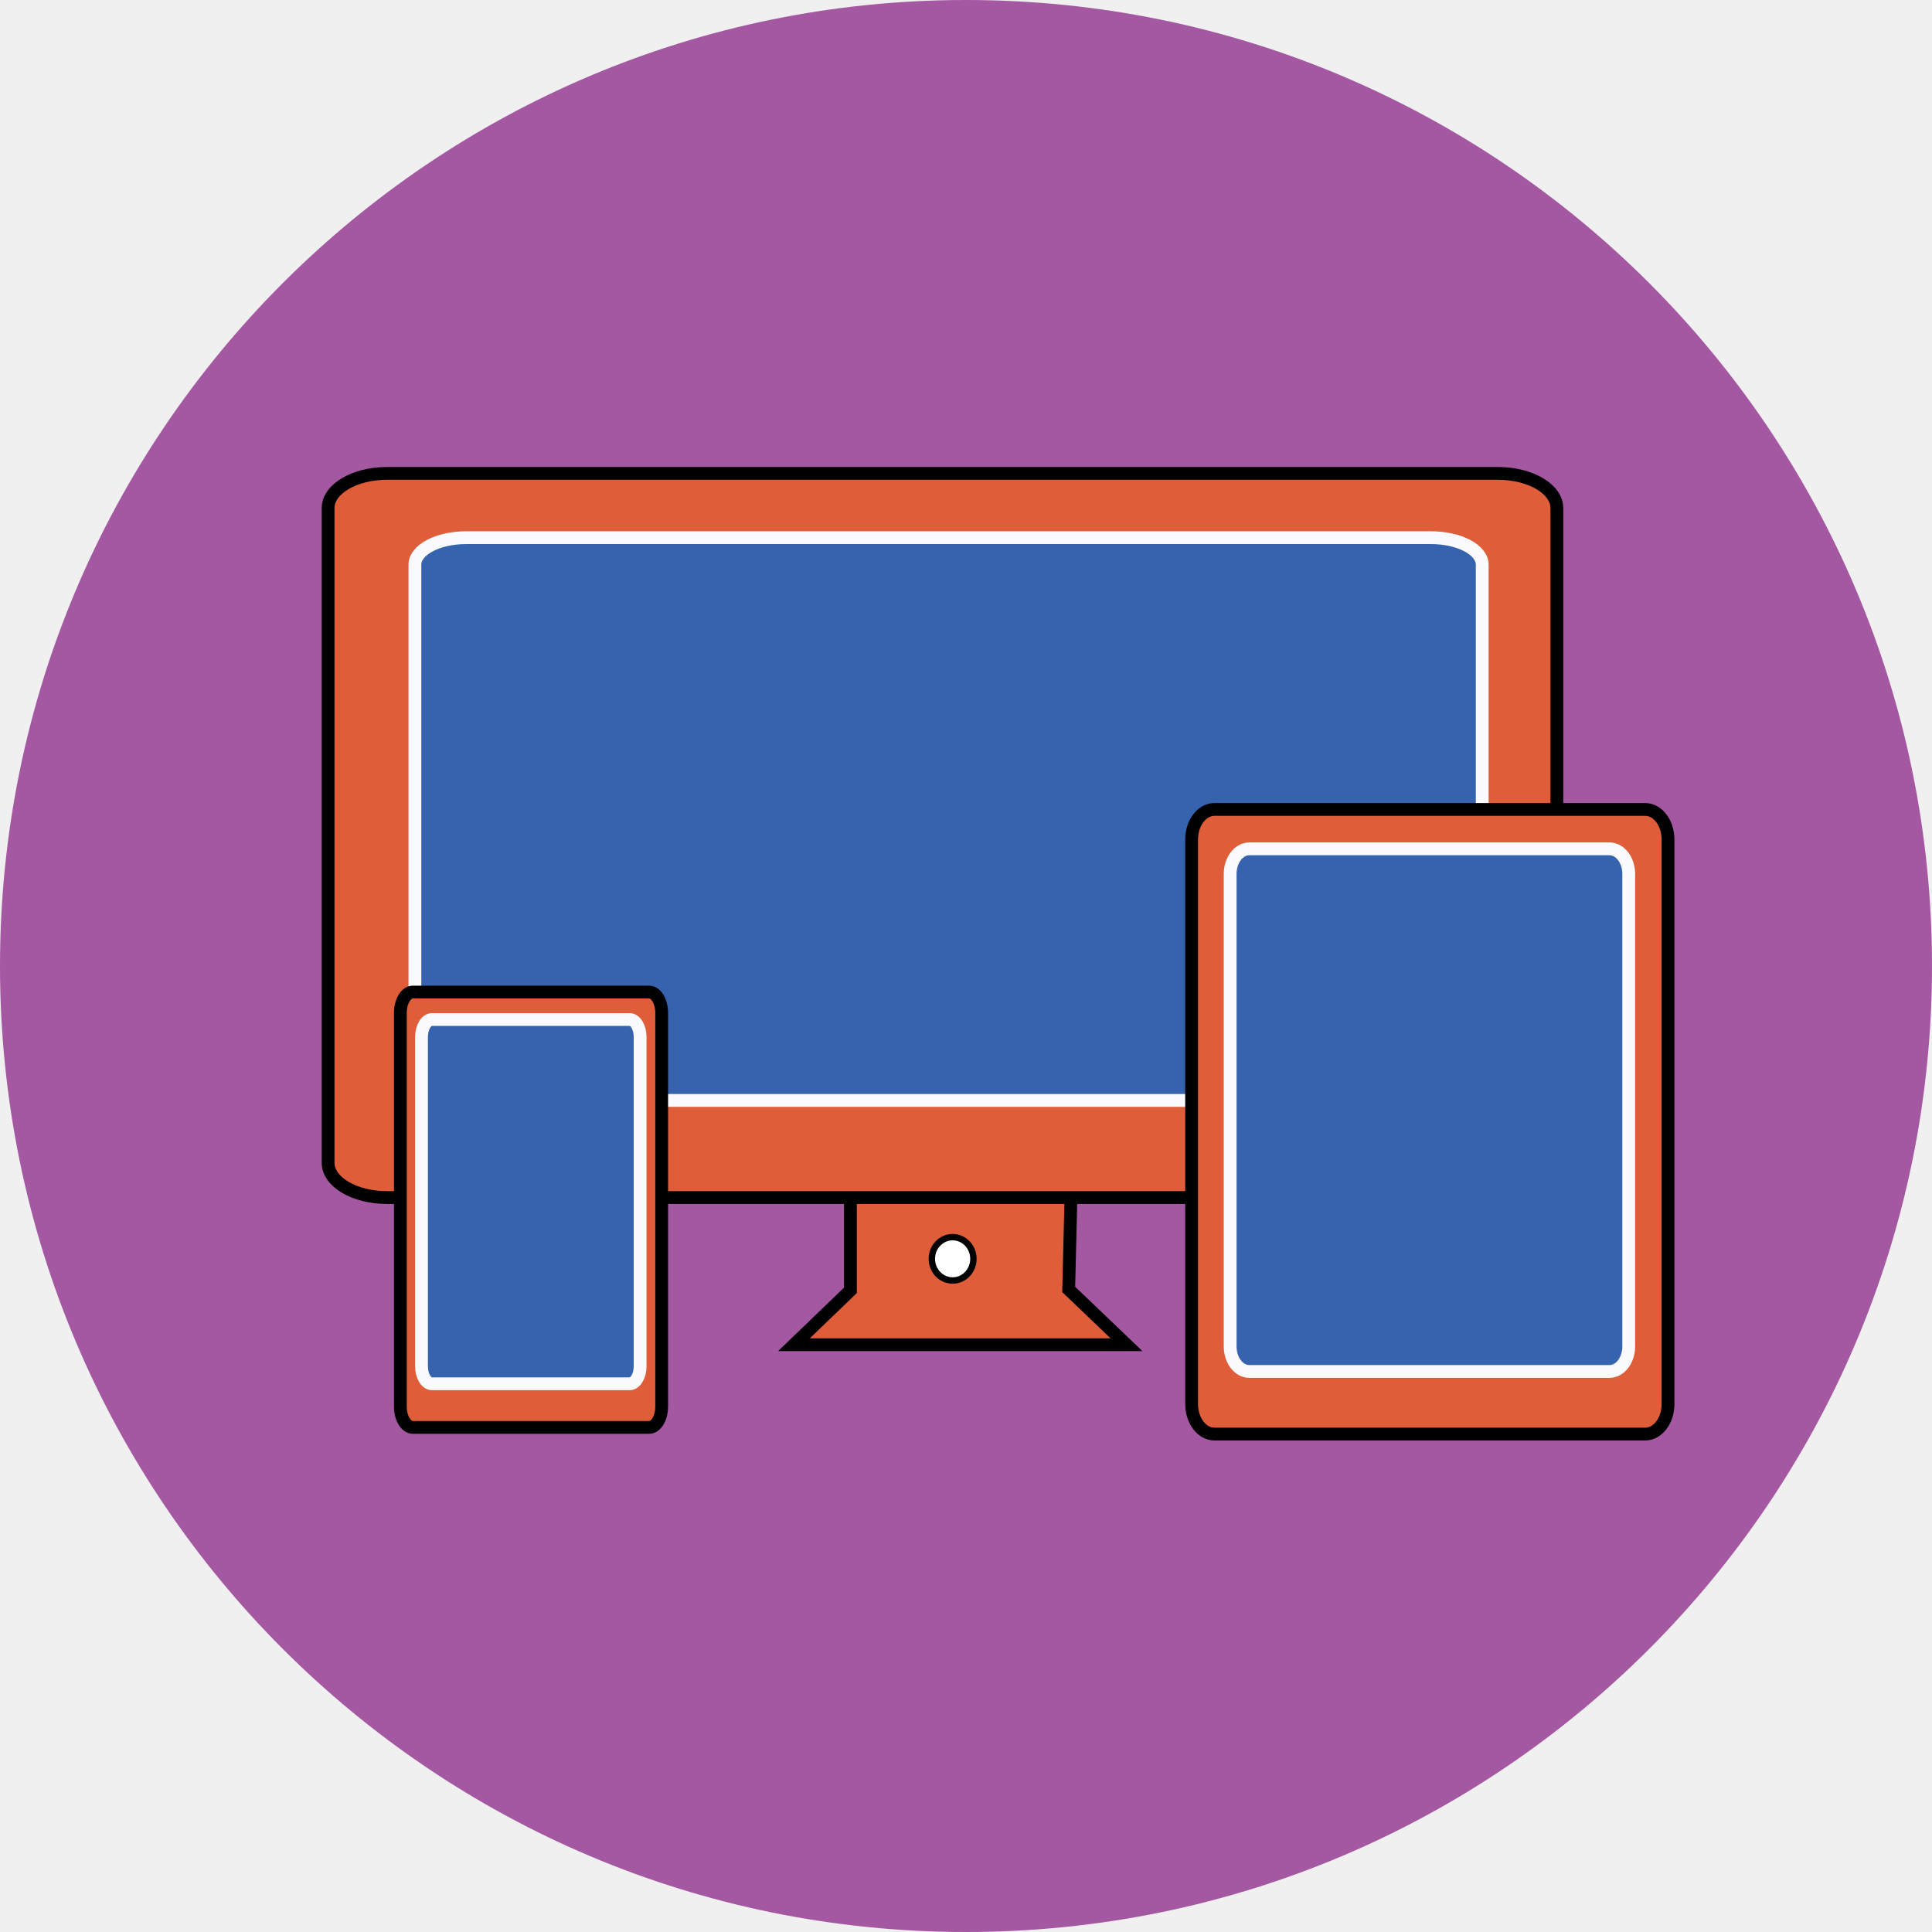
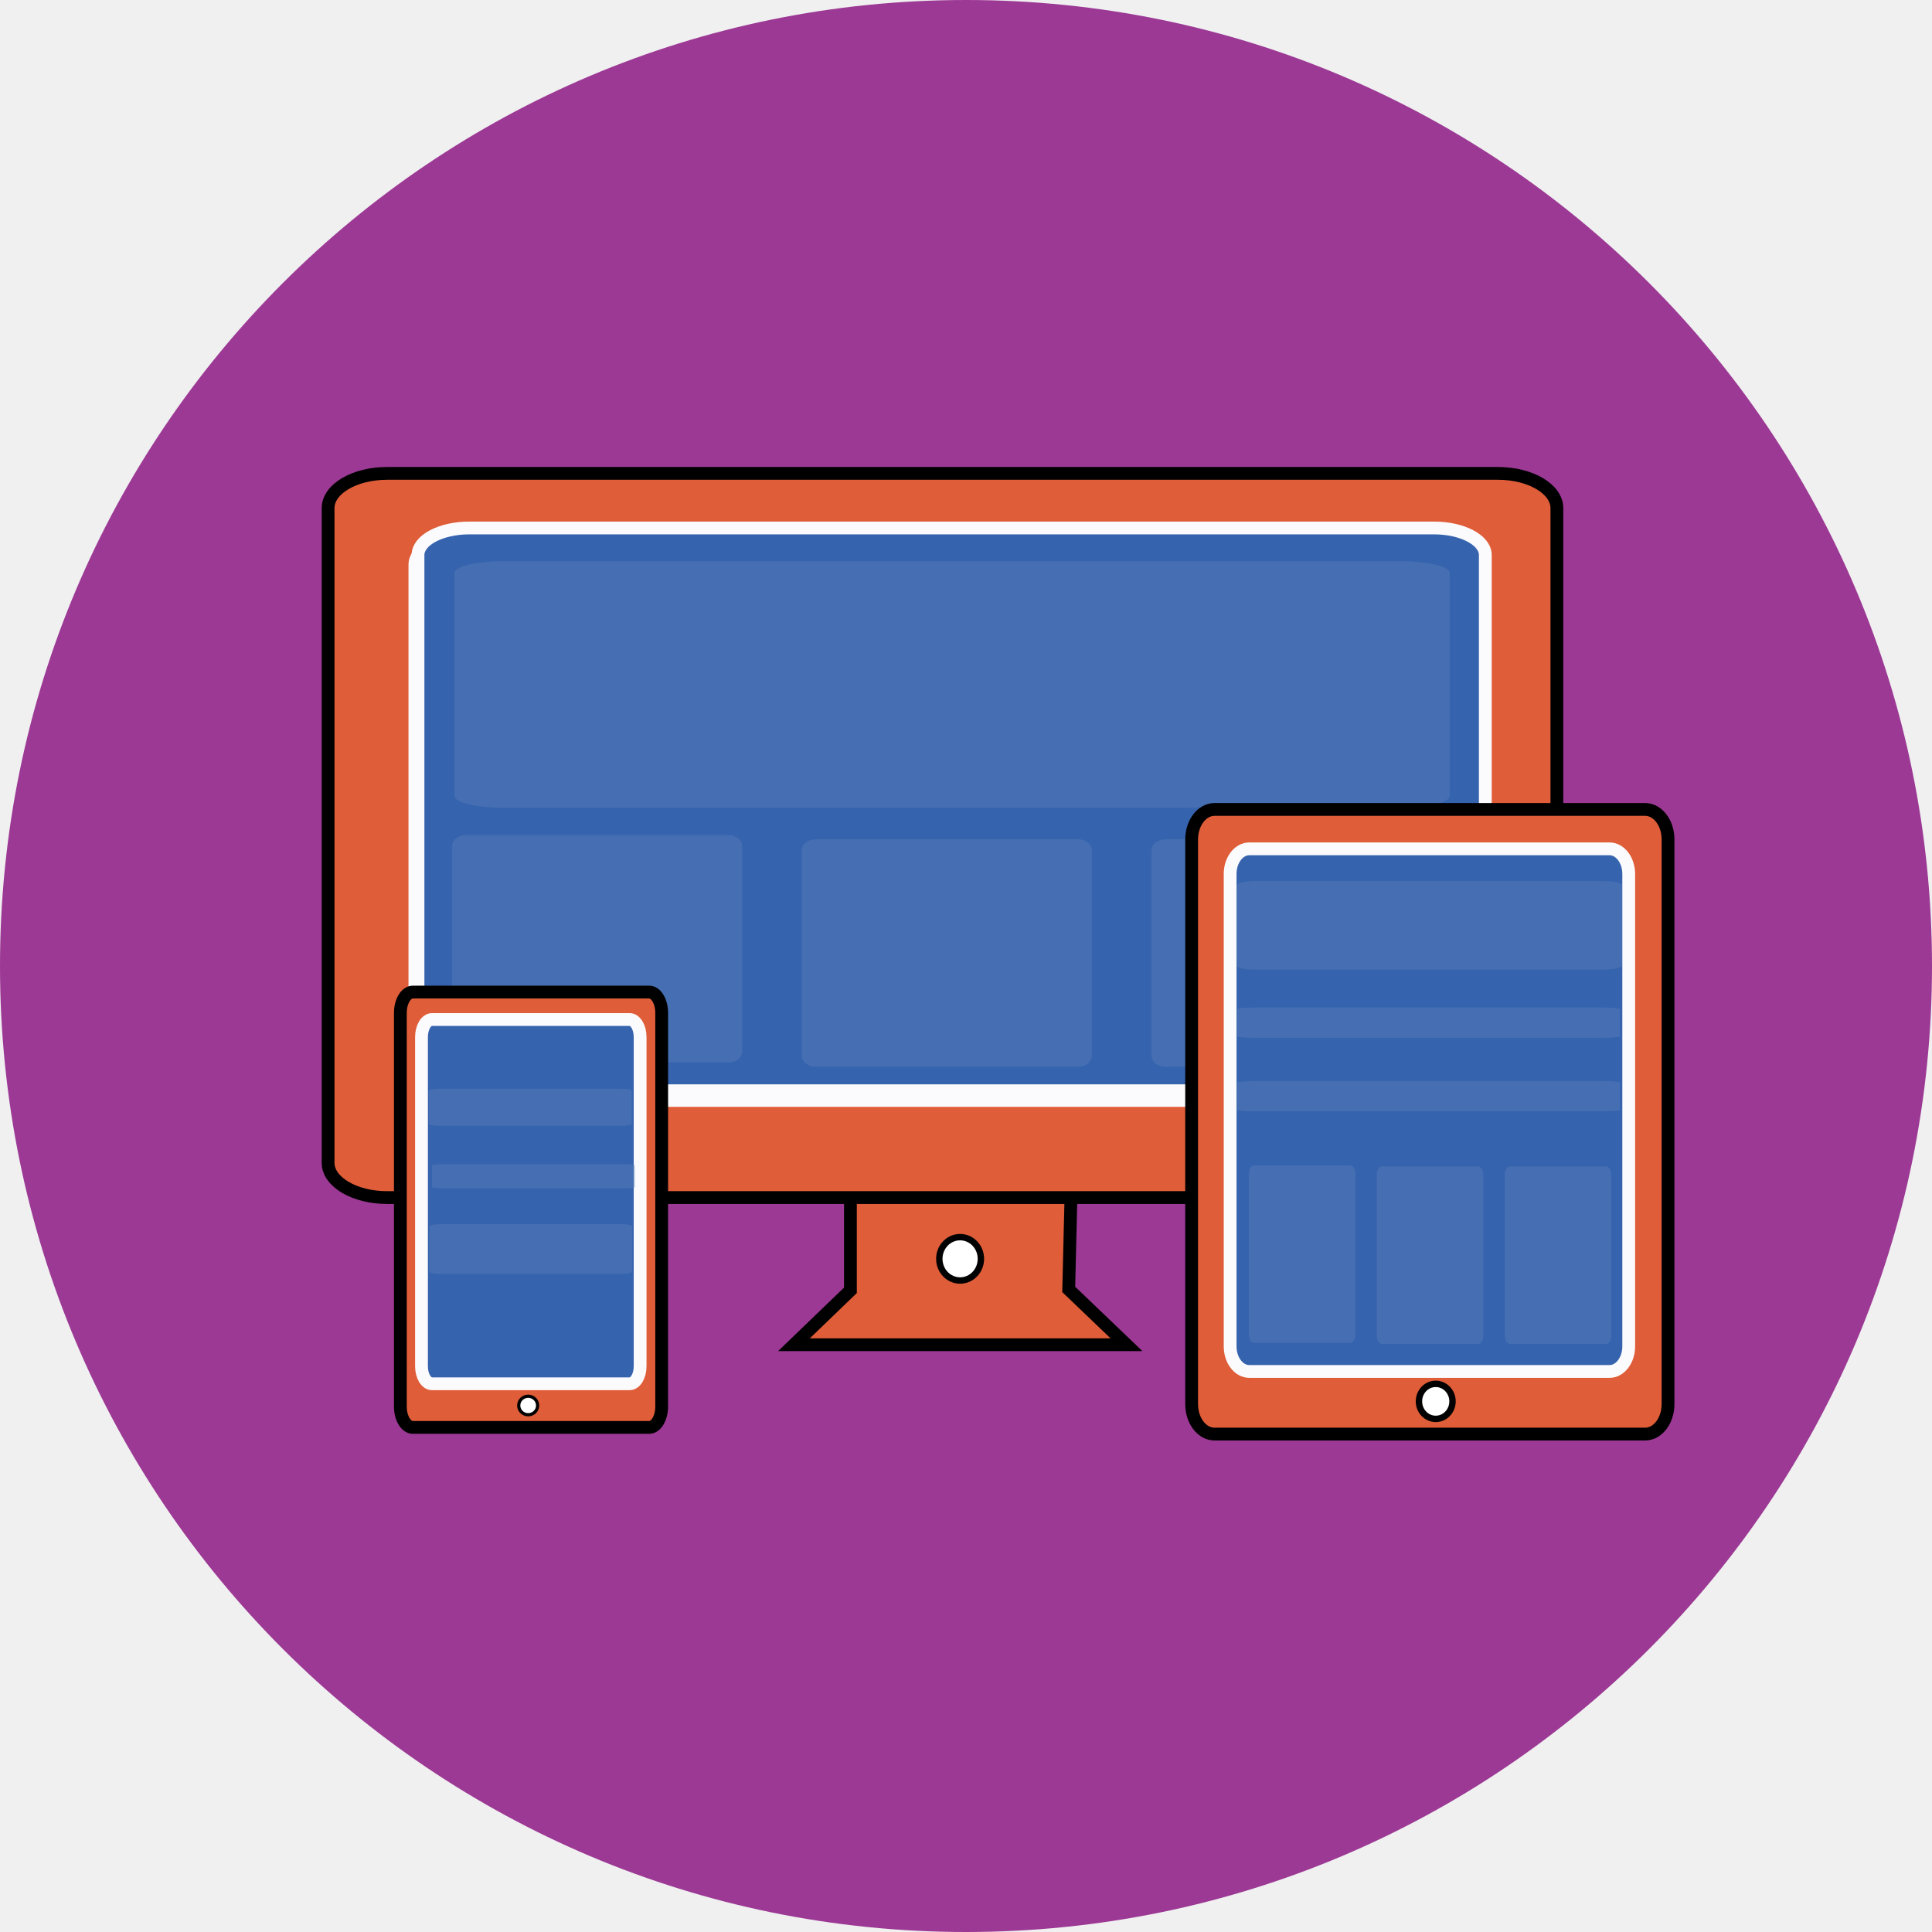
<svg xmlns="http://www.w3.org/2000/svg" version="1.1" id="Layer_1" x="0px" y="0px" width="151px" height="151px" viewBox="0 0 151 151" enable-background="new 0 0 151 151" xml:space="preserve">
-   <path fill="#A558A2" d="M75.5,0C117.197,0,151,33.803,151,75.5c0,41.698-33.803,75.5-75.5,75.5C33.802,151,0,117.198,0,75.5  C0,33.803,33.802,0,75.5,0" />
-   <polyline fill="#DF5D38" stroke="#000000" stroke-miterlimit="10" points="66.467,93.411 66.467,100.849 62.053,105.1 88.044,105.1   83.527,100.777 83.712,93.165 66.222,93.165 " />
-   <path fill="#DF5D38" stroke="#000000" stroke-miterlimit="10" d="M121.682,90.88c0,1.5-2.064,2.718-4.611,2.718H30.254  c-2.547,0-4.611-1.218-4.611-2.718V39.715c0-1.499,2.063-2.717,4.611-2.717h86.816c2.547,0,4.611,1.218,4.611,2.717V90.88z" />
-   <ellipse fill="#FDFEFF" stroke="#FFFFFF" stroke-miterlimit="10" cx="111.975" cy="109.876" rx="0.381" ry="0.476" />
-   <path fill="#3663AE" stroke="#FBFBFD" stroke-miterlimit="10" d="M115.847,83.897c0,1.166-1.795,2.111-4.003,2.111h-75.41  c-2.212,0-4.006-0.945-4.006-2.111V44.135c0-1.166,1.794-2.112,4.006-2.112h75.41c2.208,0,4.003,0.946,4.003,2.112V83.897z" />
-   <path fill="#DF5D38" stroke="#000000" stroke-miterlimit="10" d="M130.368,109.739c0,1.296-0.802,2.345-1.786,2.345H94.921  c-0.985,0-1.787-1.049-1.787-2.345v-44.13c0-1.294,0.802-2.345,1.787-2.345h33.661c0.984,0,1.786,1.051,1.786,2.345V109.739z" />
-   <path fill="#3663AE" stroke="#FBFBFD" stroke-miterlimit="10" d="M127.297,105.229c0,1.082-0.672,1.96-1.496,1.96h-28.16  c-0.827,0-1.496-0.878-1.496-1.96V68.305c0-1.081,0.669-1.961,1.496-1.961h28.16c0.824,0,1.496,0.88,1.496,1.961V105.229z" />
+   <path fill="#9C3995" d="M75.5,0C117.198,0,151,33.803,151,75.5c0,41.698-33.803,75.5-75.5,75.5C33.802,151,0,117.198,0,75.5  C0,33.803,33.802,0,75.5,0" />
+   <polyline fill="#DF5D38" stroke="#000000" stroke-miterlimit="10" points="66.467,93.411 66.467,100.849 62.053,105.1 88.044,105.1   83.528,100.777 83.712,93.165 66.222,93.165 " />
+   <path fill="#DF5D38" stroke="#000000" stroke-miterlimit="10" d="M121.681,90.88c0,1.5-2.064,2.718-4.61,2.718H30.254  c-2.547,0-4.611-1.218-4.611-2.718V39.715c0-1.499,2.063-2.717,4.611-2.717h86.817c2.546,0,4.61,1.218,4.61,2.717V90.88z" />
+   <ellipse fill="#FDFEFF" stroke="#FFFFFF" stroke-miterlimit="10" cx="111.974" cy="109.876" rx="0.381" ry="0.476" />
+   <path fill="#3663AE" stroke="#FBFBFD" stroke-miterlimit="10" d="M115.847,83.897c0,1.166-1.795,2.111-4.004,2.111h-75.41  c-2.212,0-4.006-0.945-4.006-2.111V44.135c0-1.166,1.794-2.112,4.006-2.112h75.41c2.209,0,4.004,0.946,4.004,2.112V83.897z" />
+   <ellipse fill="#FFFFFF" stroke="#010101" stroke-width="0.5" stroke-miterlimit="10" cx="75.039" cy="98.386" rx="1.625" ry="1.695" />
+   <path fill="#3663AE" stroke="#FBFBFD" stroke-miterlimit="10" d="M116.088,83.14c0,1.166-1.795,2.111-4.003,2.111H36.676  c-2.213,0-4.006-0.945-4.006-2.111V43.377c0-1.166,1.793-2.112,4.006-2.112h75.409c2.208,0,4.003,0.946,4.003,2.112V83.14z" />
+   <path opacity="0.4" fill="#5D82B8" d="M113.304,62.202c0,0.511-1.674,0.925-3.732,0.925H39.254c-2.063,0-3.735-0.414-3.735-0.925  V44.795c0-0.511,1.672-0.925,3.735-0.925h70.317c2.059,0,3.732,0.414,3.732,0.925V62.202z" />
+   <path opacity="0.4" fill="#5D82B8" d="M58,82.189c0,0.473-0.488,0.854-1.087,0.854H36.426c-0.602,0-1.088-0.382-1.088-0.854V66.118  c0-0.473,0.487-0.854,1.088-0.854h20.487c0.6,0,1.087,0.382,1.087,0.854V82.189z" />
+   <path opacity="0.4" fill="#5D82B8" d="M85.333,82.522c0,0.473-0.487,0.854-1.087,0.854H63.759c-0.602,0-1.089-0.382-1.089-0.854  V66.451c0-0.473,0.487-0.854,1.089-0.854h20.487c0.6,0,1.087,0.382,1.087,0.854V82.522z" />
  <path fill="#DF5D38" stroke="#000000" stroke-miterlimit="10" d="M51.715,109.93c0,0.901-0.439,1.634-0.98,1.634H32.272  c-0.541,0-0.981-0.732-0.981-1.634V79.171c0-0.902,0.44-1.634,0.981-1.634h18.463c0.541,0,0.98,0.731,0.98,1.634V109.93z" />
  <path fill="#3663AE" stroke="#FBFBFD" stroke-miterlimit="10" d="M50.03,106.785c0,0.756-0.367,1.367-0.82,1.367H33.763  c-0.453,0-0.82-0.611-0.82-1.367V81.051c0-0.754,0.367-1.368,0.82-1.368H49.21c0.453,0,0.82,0.614,0.82,1.368V106.785z" />
-   <path fill="#FFFFFF" stroke="#010101" stroke-width="0.5" stroke-miterlimit="10" d="M76.08,98.386c0,0.936-0.729,1.695-1.624,1.695  c-0.898,0-1.626-0.76-1.626-1.695c0-0.934,0.728-1.694,1.626-1.694C75.351,96.691,76.08,97.452,76.08,98.386z" />
+   <ellipse fill="#FFFFFF" stroke="#010101" stroke-width="0.25" stroke-miterlimit="10" cx="41.281" cy="109.849" rx="0.739" ry="0.723" />
+   <path opacity="0.4" fill="#5D82B8" d="M49.365,87.846c0,0.076-0.341,0.139-0.761,0.139H34.266c-0.421,0-0.762-0.062-0.762-0.139  v-2.61c0-0.076,0.341-0.139,0.762-0.139h14.338c0.419,0,0.761,0.062,0.761,0.139V87.846z" />
+   <path opacity="0.4" fill="#5D82B8" d="M49.628,92.786c0,0.05-0.341,0.091-0.761,0.091H34.529c-0.421,0-0.762-0.041-0.762-0.091  v-1.707c0-0.05,0.341-0.09,0.762-0.09h14.338c0.419,0,0.761,0.04,0.761,0.09V92.786z" />
+   <path opacity="0.4" fill="#5D82B8" d="M49.406,99.382c0,0.103-0.341,0.187-0.761,0.187H34.308c-0.421,0-0.762-0.084-0.762-0.187  v-3.515c0-0.103,0.341-0.187,0.762-0.187h14.337c0.42,0,0.761,0.084,0.761,0.187V99.382z" />
+   <path opacity="0.4" fill="#5D82B8" d="M112.667,82.522c0,0.473-0.488,0.854-1.088,0.854H91.092c-0.602,0-1.089-0.382-1.089-0.854  V66.451c0-0.473,0.487-0.854,1.089-0.854h20.487c0.6,0,1.088,0.382,1.088,0.854V82.522z" />
+   <path fill="#DF5D38" stroke="#000000" stroke-miterlimit="10" d="M130.369,109.739c0,1.296-0.802,2.345-1.787,2.345h-33.66  c-0.986,0-1.787-1.049-1.787-2.345v-44.13c0-1.294,0.801-2.345,1.787-2.345h33.66c0.985,0,1.787,1.051,1.787,2.345V109.739z" />
+   <path fill="#3663AE" stroke="#FBFBFD" stroke-miterlimit="10" d="M127.296,105.229c0,1.082-0.672,1.96-1.496,1.96H97.64  c-0.826,0-1.496-0.878-1.496-1.96V68.305c0-1.081,0.67-1.961,1.496-1.961h28.16c0.824,0,1.496,0.88,1.496,1.961V105.229z" />
+   <ellipse fill="#FFFFFF" stroke="#010101" stroke-width="0.5" stroke-miterlimit="10" cx="112.213" cy="109.527" rx="1.312" ry="1.369" />
+   <path opacity="0.4" fill="#5D82B8" d="M126.781,75.453c0,0.185-0.648,0.333-1.445,0.333H98.109c-0.798,0-1.445-0.148-1.445-0.333  v-6.258c0-0.184,0.647-0.333,1.445-0.333h27.227c0.797,0,1.445,0.149,1.445,0.333V75.453z" />
+   <path opacity="0.4" fill="#5D82B8" d="M105.935,104.285c0,0.368-0.18,0.666-0.4,0.666h-7.529c-0.222,0-0.4-0.298-0.4-0.666V91.754  c0-0.368,0.179-0.666,0.4-0.666h7.529c0.221,0,0.4,0.298,0.4,0.666V104.285z" />
+   <path opacity="0.4" fill="#5D82B8" d="M126.601,80.997c0,0.062-0.645,0.113-1.436,0.113H98.124c-0.794,0-1.437-0.051-1.437-0.113  V78.86c0-0.063,0.643-0.114,1.437-0.114h27.042c0.791,0,1.436,0.051,1.436,0.114V80.997z" />
+   <path opacity="0.4" fill="#5D82B8" d="M126.601,86.747c0,0.062-0.645,0.113-1.436,0.113H98.124c-0.794,0-1.437-0.051-1.437-0.113  V84.61c0-0.063,0.643-0.114,1.437-0.114h27.042c0.791,0,1.436,0.051,1.436,0.114V86.747z" />
+   <path opacity="0.4" fill="#5D82B8" d="M115.935,104.368c0,0.368-0.18,0.666-0.4,0.666h-7.529c-0.222,0-0.4-0.298-0.4-0.666V91.837  c0-0.368,0.179-0.666,0.4-0.666h7.529c0.221,0,0.4,0.298,0.4,0.666V104.368z" />
+   <path opacity="0.4" fill="#5D82B8" d="M125.935,104.369c0,0.368-0.18,0.666-0.4,0.666h-7.529c-0.222,0-0.4-0.298-0.4-0.666V91.838  c0-0.368,0.179-0.666,0.4-0.666h7.529c0.221,0,0.4,0.298,0.4,0.666V104.369z" />
</svg>
